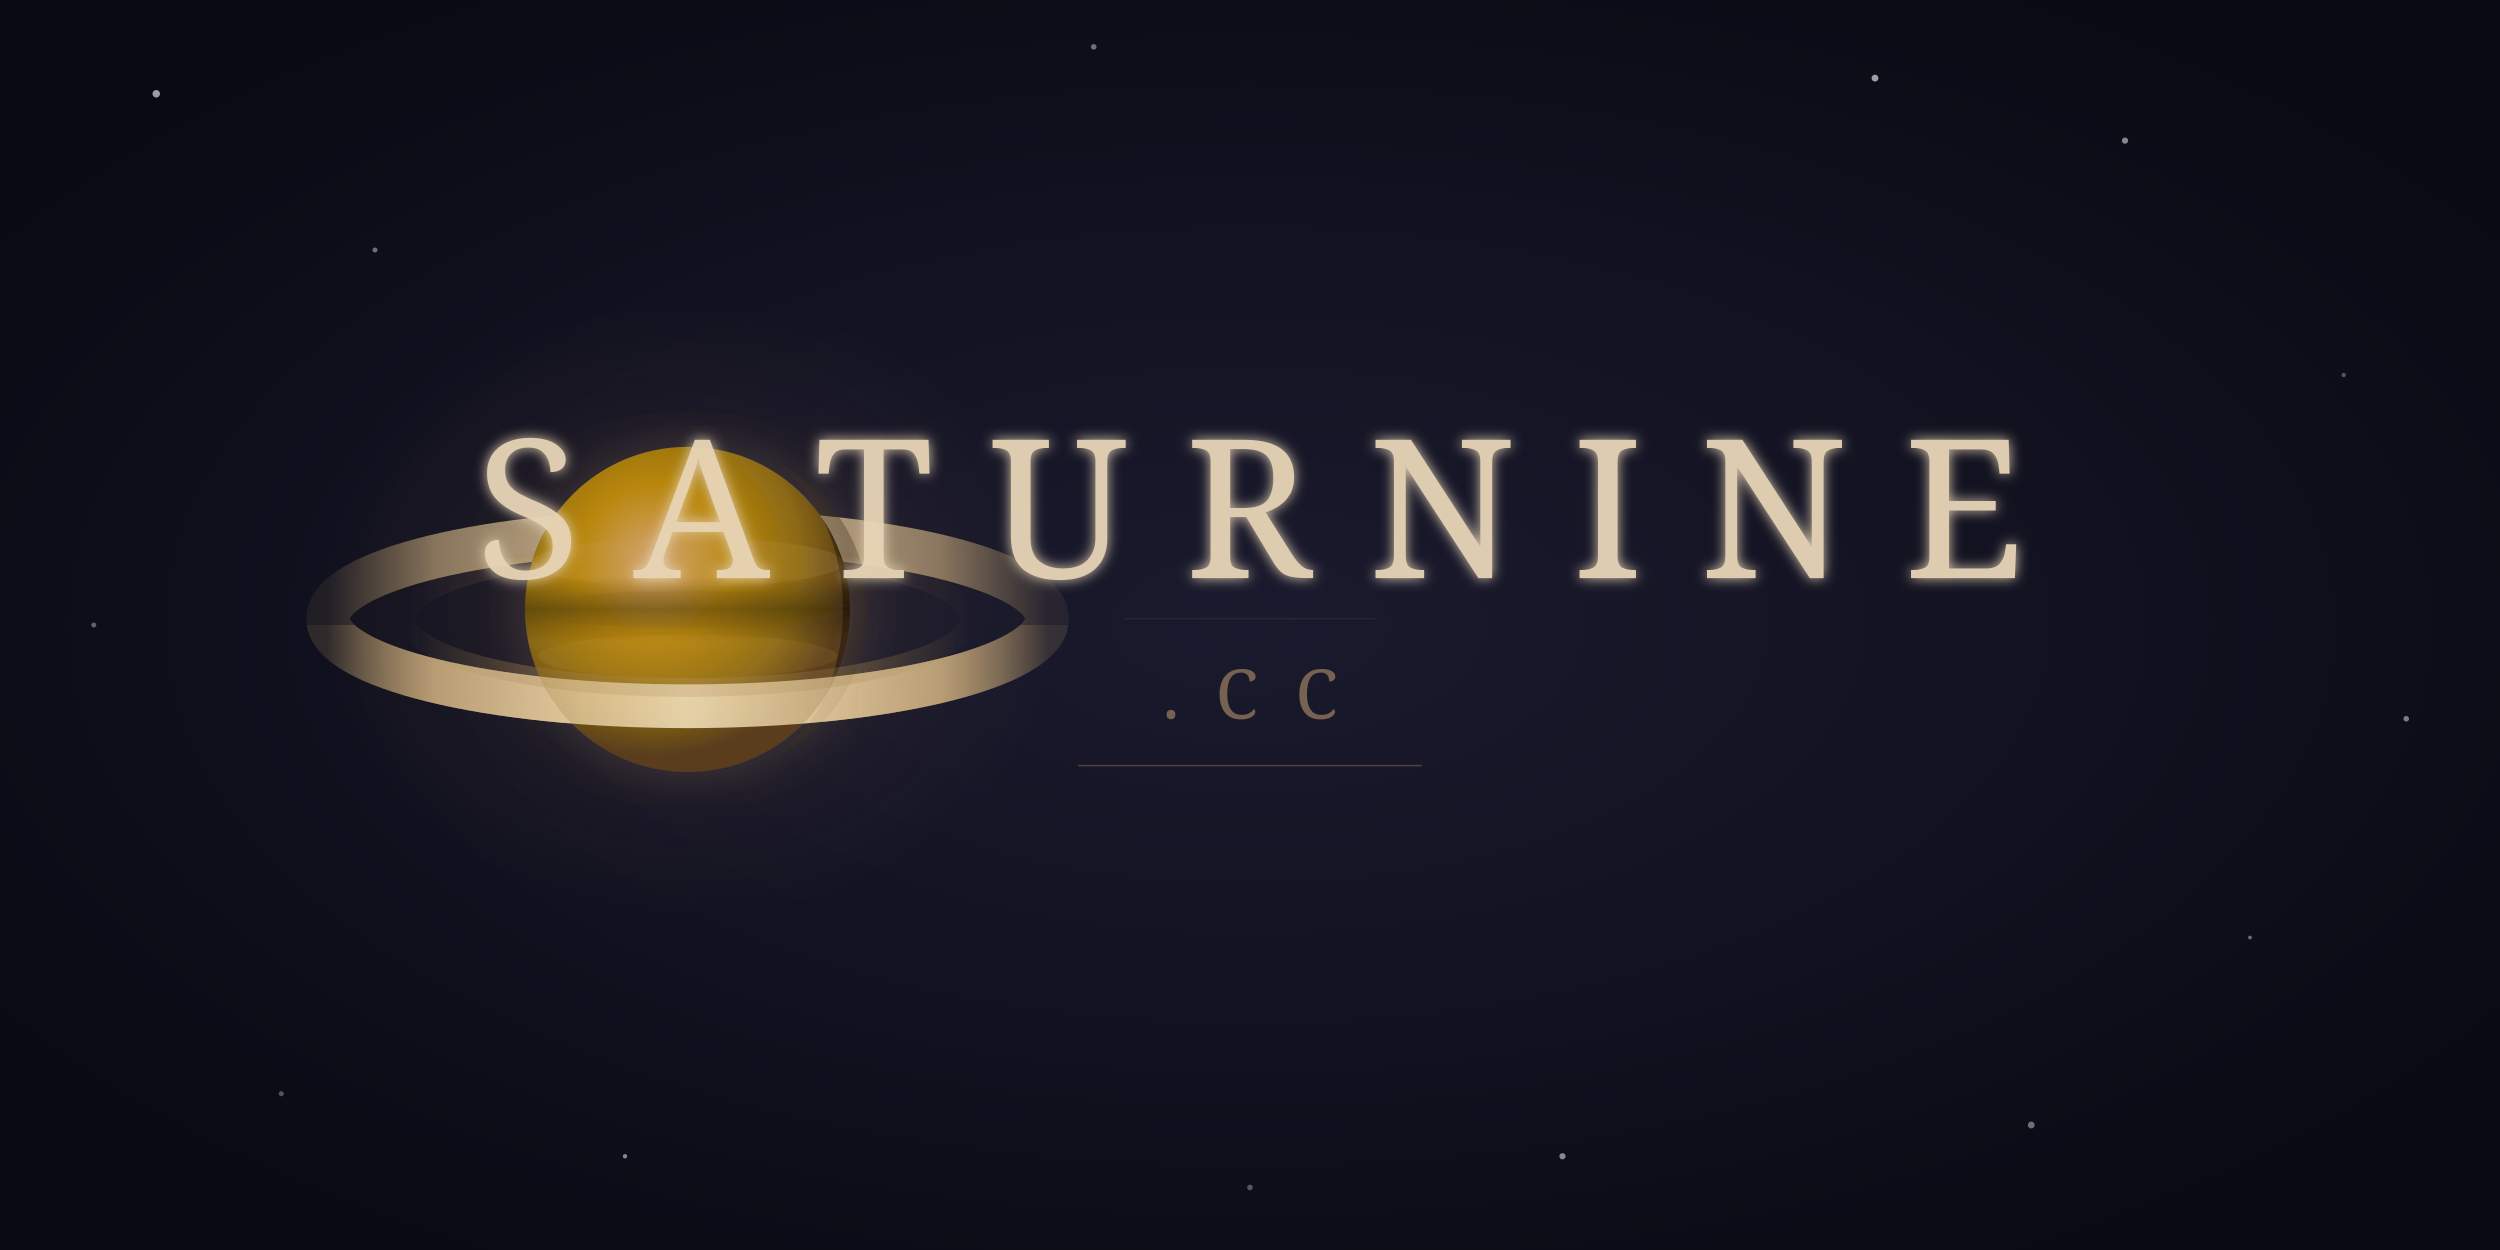
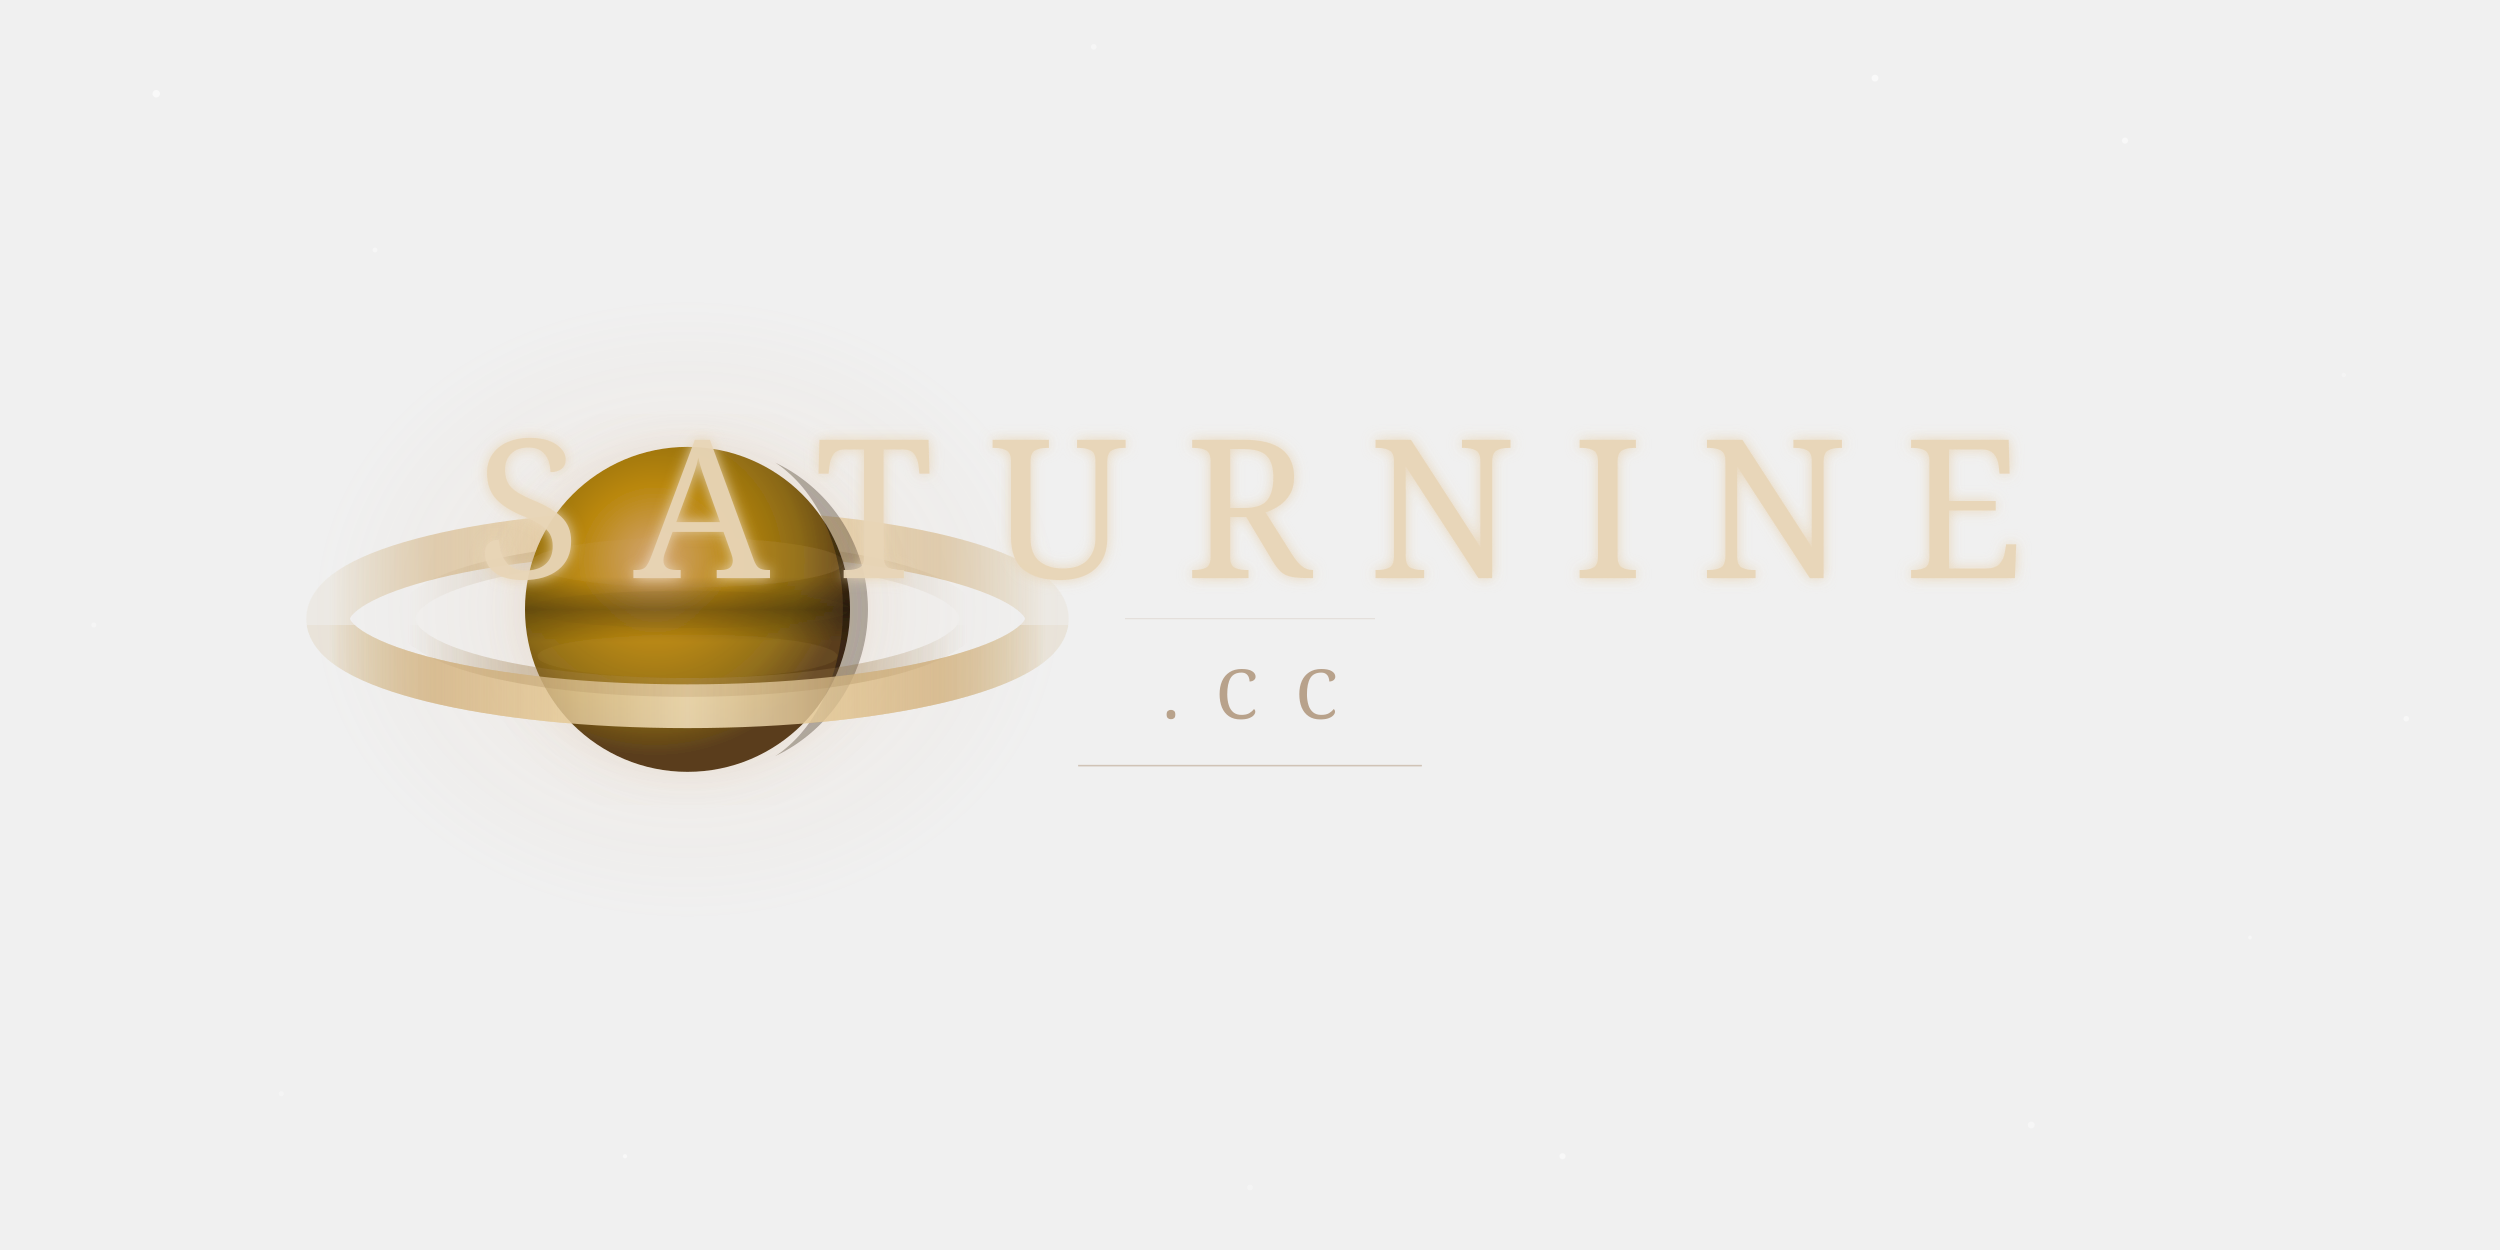
<svg xmlns="http://www.w3.org/2000/svg" viewBox="0 0 800 400" width="800" height="400">
  <defs>
    <radialGradient id="bgGlow" cx="50%" cy="50%" r="60%">
      <stop offset="0%" stop-color="#1a1a2e" />
      <stop offset="100%" stop-color="#0a0a14" />
    </radialGradient>
    <radialGradient id="saturnBody" cx="40%" cy="35%" r="60%">
      <stop offset="0%" stop-color="#d4a574" />
      <stop offset="40%" stop-color="#b8860b" />
      <stop offset="75%" stop-color="#8B6914" />
      <stop offset="100%" stop-color="#5a3e1b" />
    </radialGradient>
    <linearGradient id="ringGrad" x1="0%" y1="0%" x2="100%" y2="0%">
      <stop offset="0%" stop-color="#c9a96e" stop-opacity="0.1" />
      <stop offset="15%" stop-color="#d4b483" stop-opacity="0.7" />
      <stop offset="35%" stop-color="#e8cfa0" stop-opacity="0.9" />
      <stop offset="50%" stop-color="#f0ddb8" stop-opacity="1" />
      <stop offset="65%" stop-color="#e8cfa0" stop-opacity="0.9" />
      <stop offset="85%" stop-color="#d4b483" stop-opacity="0.7" />
      <stop offset="100%" stop-color="#c9a96e" stop-opacity="0.1" />
    </linearGradient>
    <linearGradient id="ringGrad2" x1="0%" y1="0%" x2="100%" y2="0%">
      <stop offset="0%" stop-color="#a08050" stop-opacity="0" />
      <stop offset="20%" stop-color="#a08050" stop-opacity="0.4" />
      <stop offset="50%" stop-color="#c0a070" stop-opacity="0.6" />
      <stop offset="80%" stop-color="#a08050" stop-opacity="0.4" />
      <stop offset="100%" stop-color="#a08050" stop-opacity="0" />
    </linearGradient>
    <radialGradient id="ambientGlow" cx="50%" cy="50%" r="50%">
      <stop offset="0%" stop-color="#d4a574" stop-opacity="0.15" />
      <stop offset="60%" stop-color="#d4a574" stop-opacity="0.05" />
      <stop offset="100%" stop-color="#d4a574" stop-opacity="0" />
    </radialGradient>
    <linearGradient id="ringShadow" x1="0%" y1="0%" x2="0%" y2="100%">
      <stop offset="0%" stop-color="#000" stop-opacity="0" />
      <stop offset="40%" stop-color="#000" stop-opacity="0" />
      <stop offset="50%" stop-color="#000" stop-opacity="0.3" />
      <stop offset="60%" stop-color="#000" stop-opacity="0" />
      <stop offset="100%" stop-color="#000" stop-opacity="0" />
    </linearGradient>
    <filter id="textGlow" x="-20%" y="-20%" width="140%" height="140%">
      <feGaussianBlur in="SourceGraphic" stdDeviation="2" result="blur" />
      <feMerge>
        <feMergeNode in="blur" />
        <feMergeNode in="SourceGraphic" />
      </feMerge>
    </filter>
    <filter id="planetShadow">
      <feGaussianBlur in="SourceAlpha" stdDeviation="8" result="shadow" />
      <feOffset dx="0" dy="0" />
      <feFlood flood-color="#d4a574" flood-opacity="0.2" />
      <feComposite in2="shadow" operator="in" />
      <feMerge>
        <feMergeNode />
        <feMergeNode in="SourceGraphic" />
      </feMerge>
    </filter>
    <clipPath id="ringBack">
      <rect x="80" y="130" width="280" height="80" />
    </clipPath>
    <clipPath id="ringFront">
      <rect x="80" y="200" width="280" height="80" />
    </clipPath>
    <mask id="planetMask">
      <rect width="800" height="400" fill="white" />
      <ellipse cx="220" cy="195" rx="52" ry="52" fill="black" />
    </mask>
    <style>
      @keyframes twinkle {
        0%, 100% { opacity: 0.3; }
        50% { opacity: 1; }
      }
      @keyframes twinkle2 {
        0%, 100% { opacity: 0.6; }
        50% { opacity: 0.2; }
      }
      @keyframes ringPulse {
        0%, 100% { opacity: 0.85; }
        50% { opacity: 1; }
      }
      @keyframes slowRotate {
        0% { transform: rotate(0deg); }
        100% { transform: rotate(360deg); }
      }
      .star1 { animation: twinkle 3s ease-in-out infinite; }
      .star2 { animation: twinkle2 4s ease-in-out infinite; }
      .star3 { animation: twinkle 5s ease-in-out 1s infinite; }
      .ring-anim { animation: ringPulse 6s ease-in-out infinite; }
    </style>
  </defs>
-   <rect width="800" height="400" fill="url(#bgGlow)" />
+   <rect width="800" height="400" fill="transparent" />
  <circle cx="50" cy="30" r="1.2" fill="#fff" class="star1" opacity="0.6" />
  <circle cx="120" cy="80" r="0.8" fill="#fff" class="star2" opacity="0.4" />
  <circle cx="680" cy="45" r="1" fill="#fff" class="star3" opacity="0.5" />
  <circle cx="750" cy="120" r="0.7" fill="#fff" class="star1" opacity="0.3" />
  <circle cx="600" cy="25" r="1.1" fill="#fff" class="star2" opacity="0.6" />
  <circle cx="350" cy="15" r="0.9" fill="#fff" class="star3" opacity="0.4" />
  <circle cx="90" cy="350" r="0.8" fill="#fff" class="star1" opacity="0.3" />
  <circle cx="500" cy="370" r="1" fill="#fff" class="star2" opacity="0.5" />
  <circle cx="720" cy="300" r="0.6" fill="#fff" class="star3" opacity="0.4" />
  <circle cx="400" cy="380" r="0.9" fill="#fff" class="star1" opacity="0.3" />
  <circle cx="200" cy="370" r="0.7" fill="#fff" class="star2" opacity="0.5" />
  <circle cx="650" cy="360" r="1.1" fill="#fff" class="star3" opacity="0.4" />
  <circle cx="30" cy="200" r="0.8" fill="#fff" class="star1" opacity="0.35" />
  <circle cx="770" cy="230" r="0.9" fill="#fff" class="star2" opacity="0.45" />
  <ellipse cx="220" cy="195" rx="120" ry="100" fill="url(#ambientGlow)" />
  <g class="ring-anim">
    <ellipse cx="220" cy="198" rx="115" ry="28" fill="none" stroke="url(#ringGrad)" stroke-width="14" mask="url(#planetMask)" opacity="0.85" />
    <ellipse cx="220" cy="198" rx="90" ry="22" fill="none" stroke="url(#ringGrad2)" stroke-width="6" mask="url(#planetMask)" opacity="0.5" />
  </g>
  <g filter="url(#planetShadow)">
    <circle cx="220" cy="195" r="52" fill="url(#saturnBody)" />
    <ellipse cx="220" cy="180" rx="50" ry="8" fill="#c9a060" opacity="0.15" />
    <ellipse cx="220" cy="195" rx="52" ry="6" fill="#8B6914" opacity="0.12" />
    <ellipse cx="220" cy="210" rx="48" ry="7" fill="#c9a060" opacity="0.1" />
    <circle cx="220" cy="195" r="52" fill="url(#ringShadow)" />
    <circle cx="220" cy="195" r="52" fill="none" />
    <path d="M 248 148 A 52 52 0 0 1 248 242 A 38 52 0 0 0 248 148 Z" fill="#000" opacity="0.35" />
  </g>
  <g class="ring-anim">
    <ellipse cx="220" cy="198" rx="115" ry="28" fill="none" stroke="url(#ringGrad)" stroke-width="14" clip-path="url(#ringFront)" opacity="0.9" />
    <ellipse cx="220" cy="198" rx="90" ry="22" fill="none" stroke="url(#ringGrad2)" stroke-width="6" clip-path="url(#ringFront)" opacity="0.55" />
  </g>
  <text x="400" y="185" font-family="'Didot', 'Playfair Display', 'Bodoni Moda', 'Georgia', serif" font-size="62" font-weight="400" letter-spacing="18" fill="#e8d5b7" text-anchor="middle" filter="url(#textGlow)" opacity="0.95">
    SATURNINE
  </text>
  <text x="400" y="230" font-family="'Didot', 'Playfair Display', 'Bodoni Moda', 'Georgia', serif" font-size="22" font-weight="300" letter-spacing="12" fill="#a08060" text-anchor="middle" opacity="0.7">
    .CC
  </text>
  <line x1="345" y1="245" x2="455" y2="245" stroke="#a08060" stroke-width="0.5" opacity="0.4" />
  <line x1="360" y1="198" x2="440" y2="198" stroke="#a08060" stroke-width="0.3" opacity="0.2" />
</svg>
